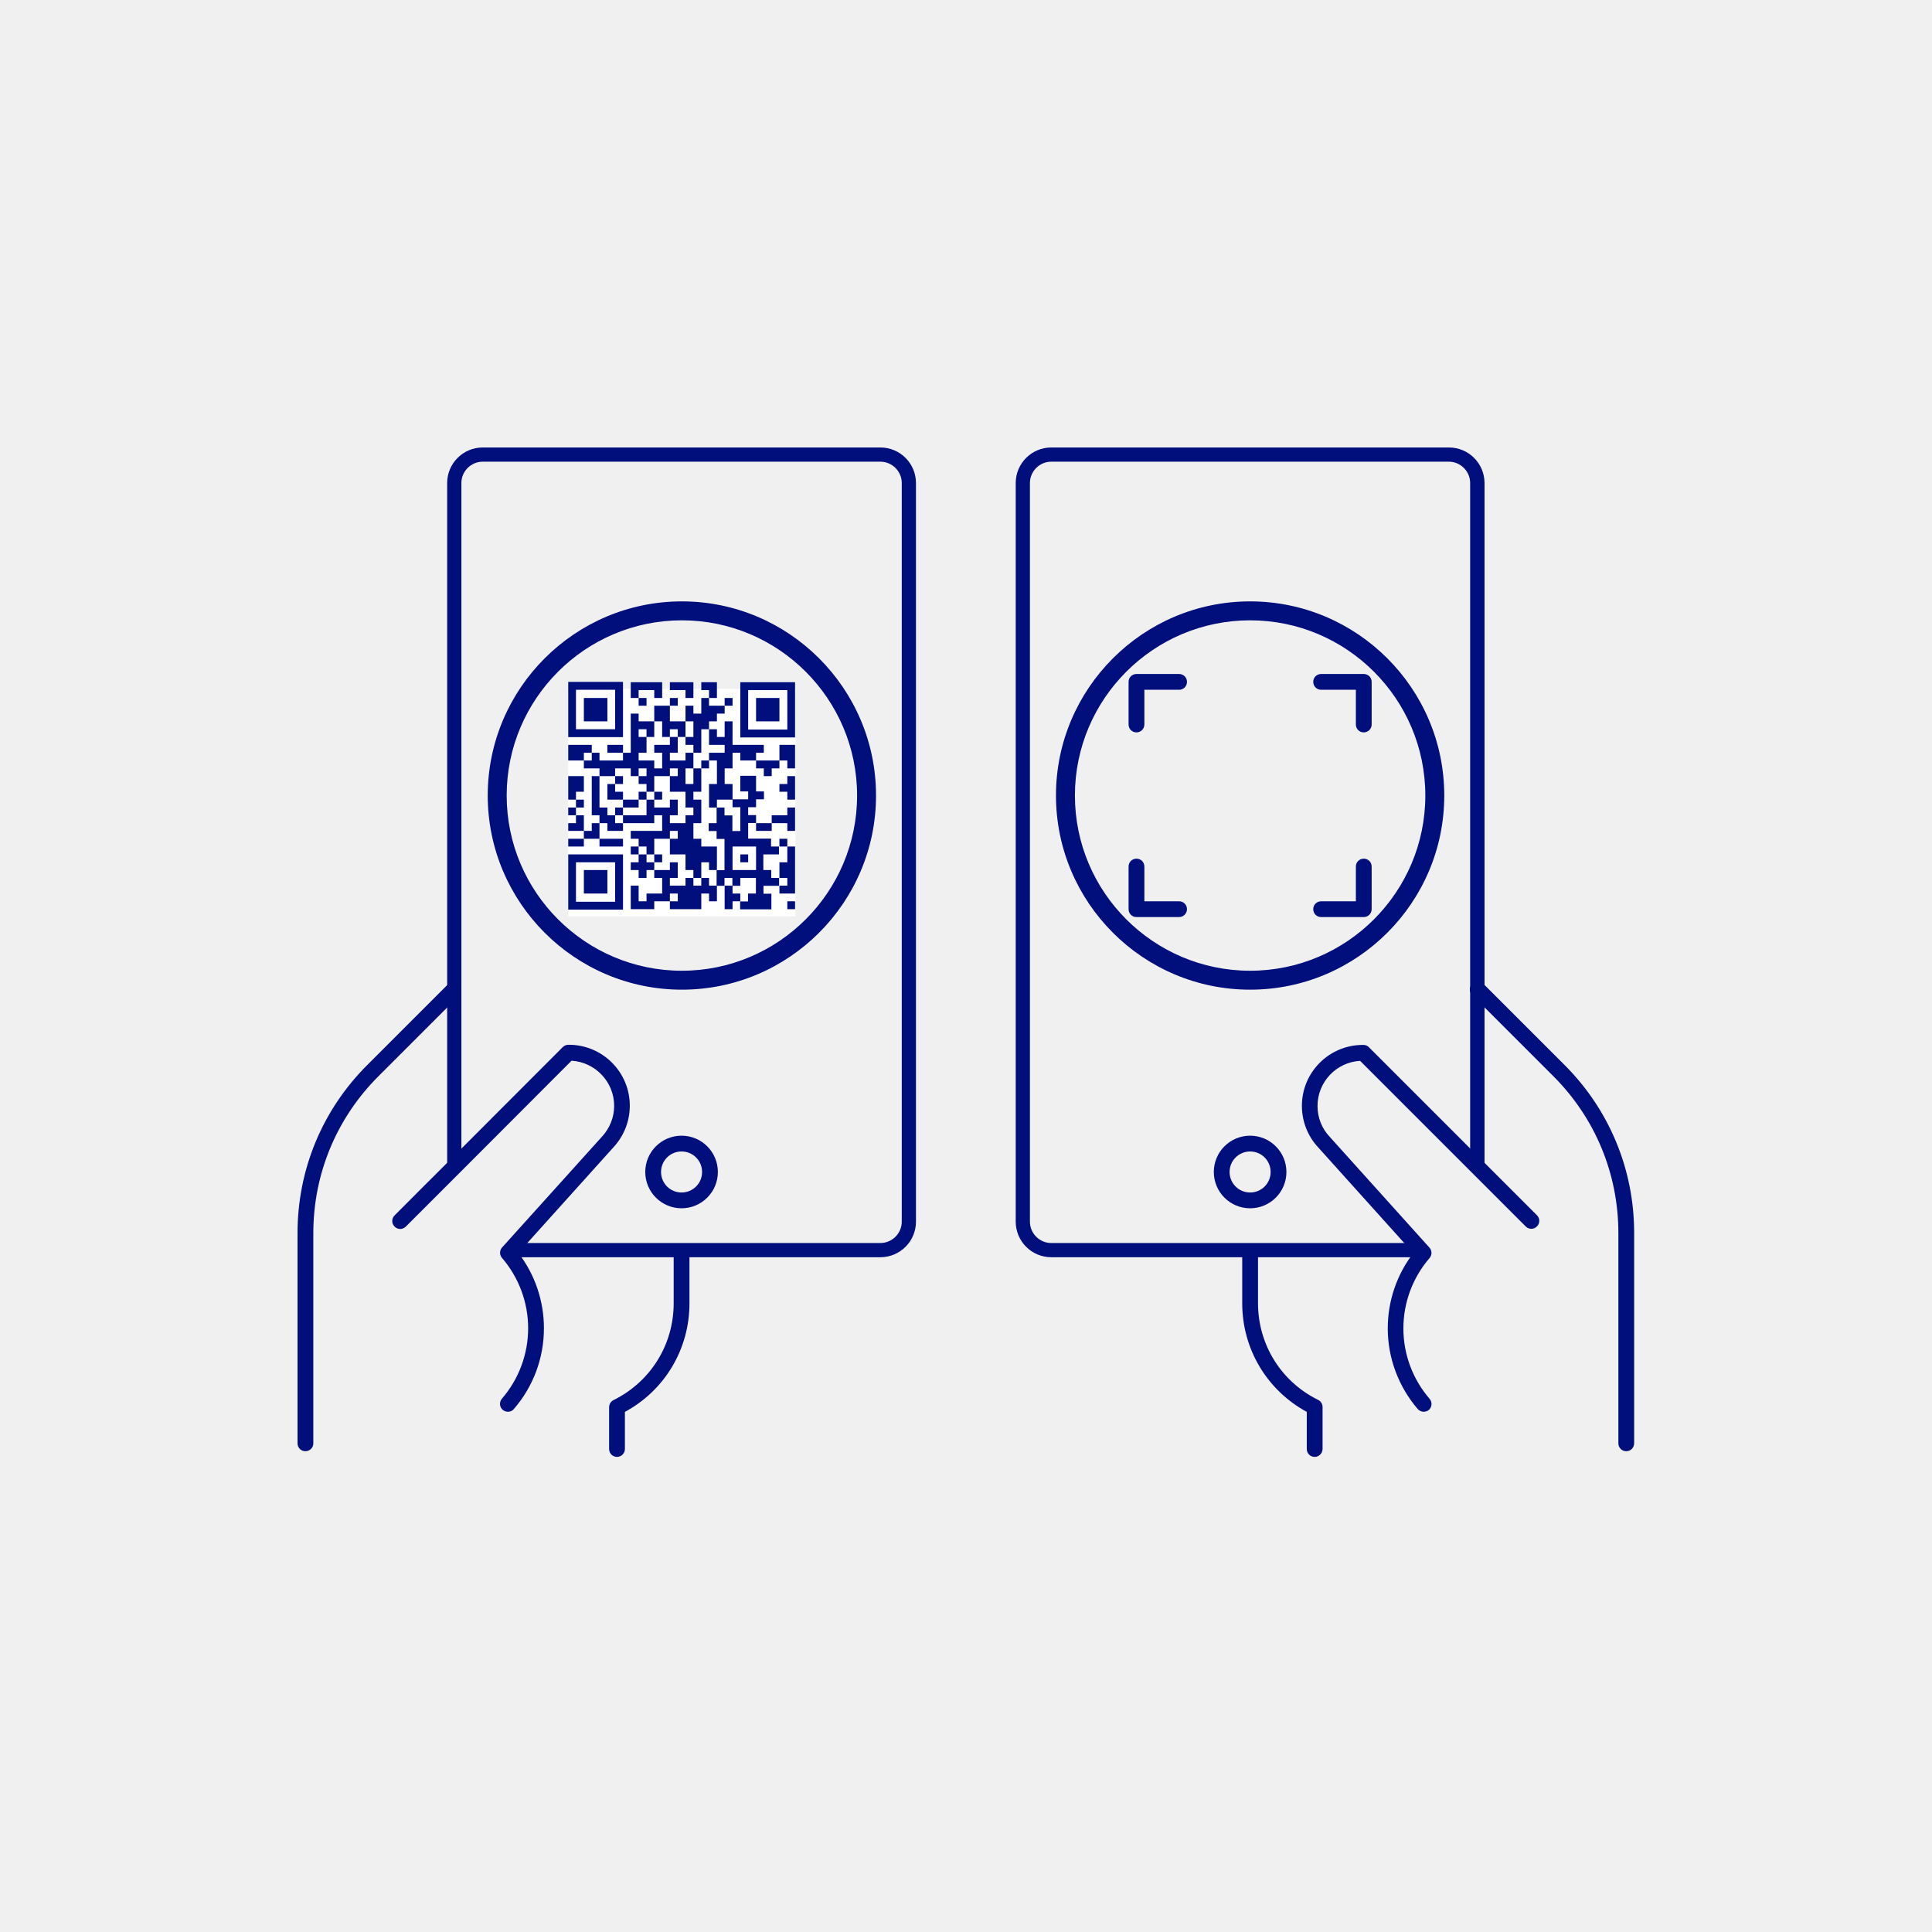
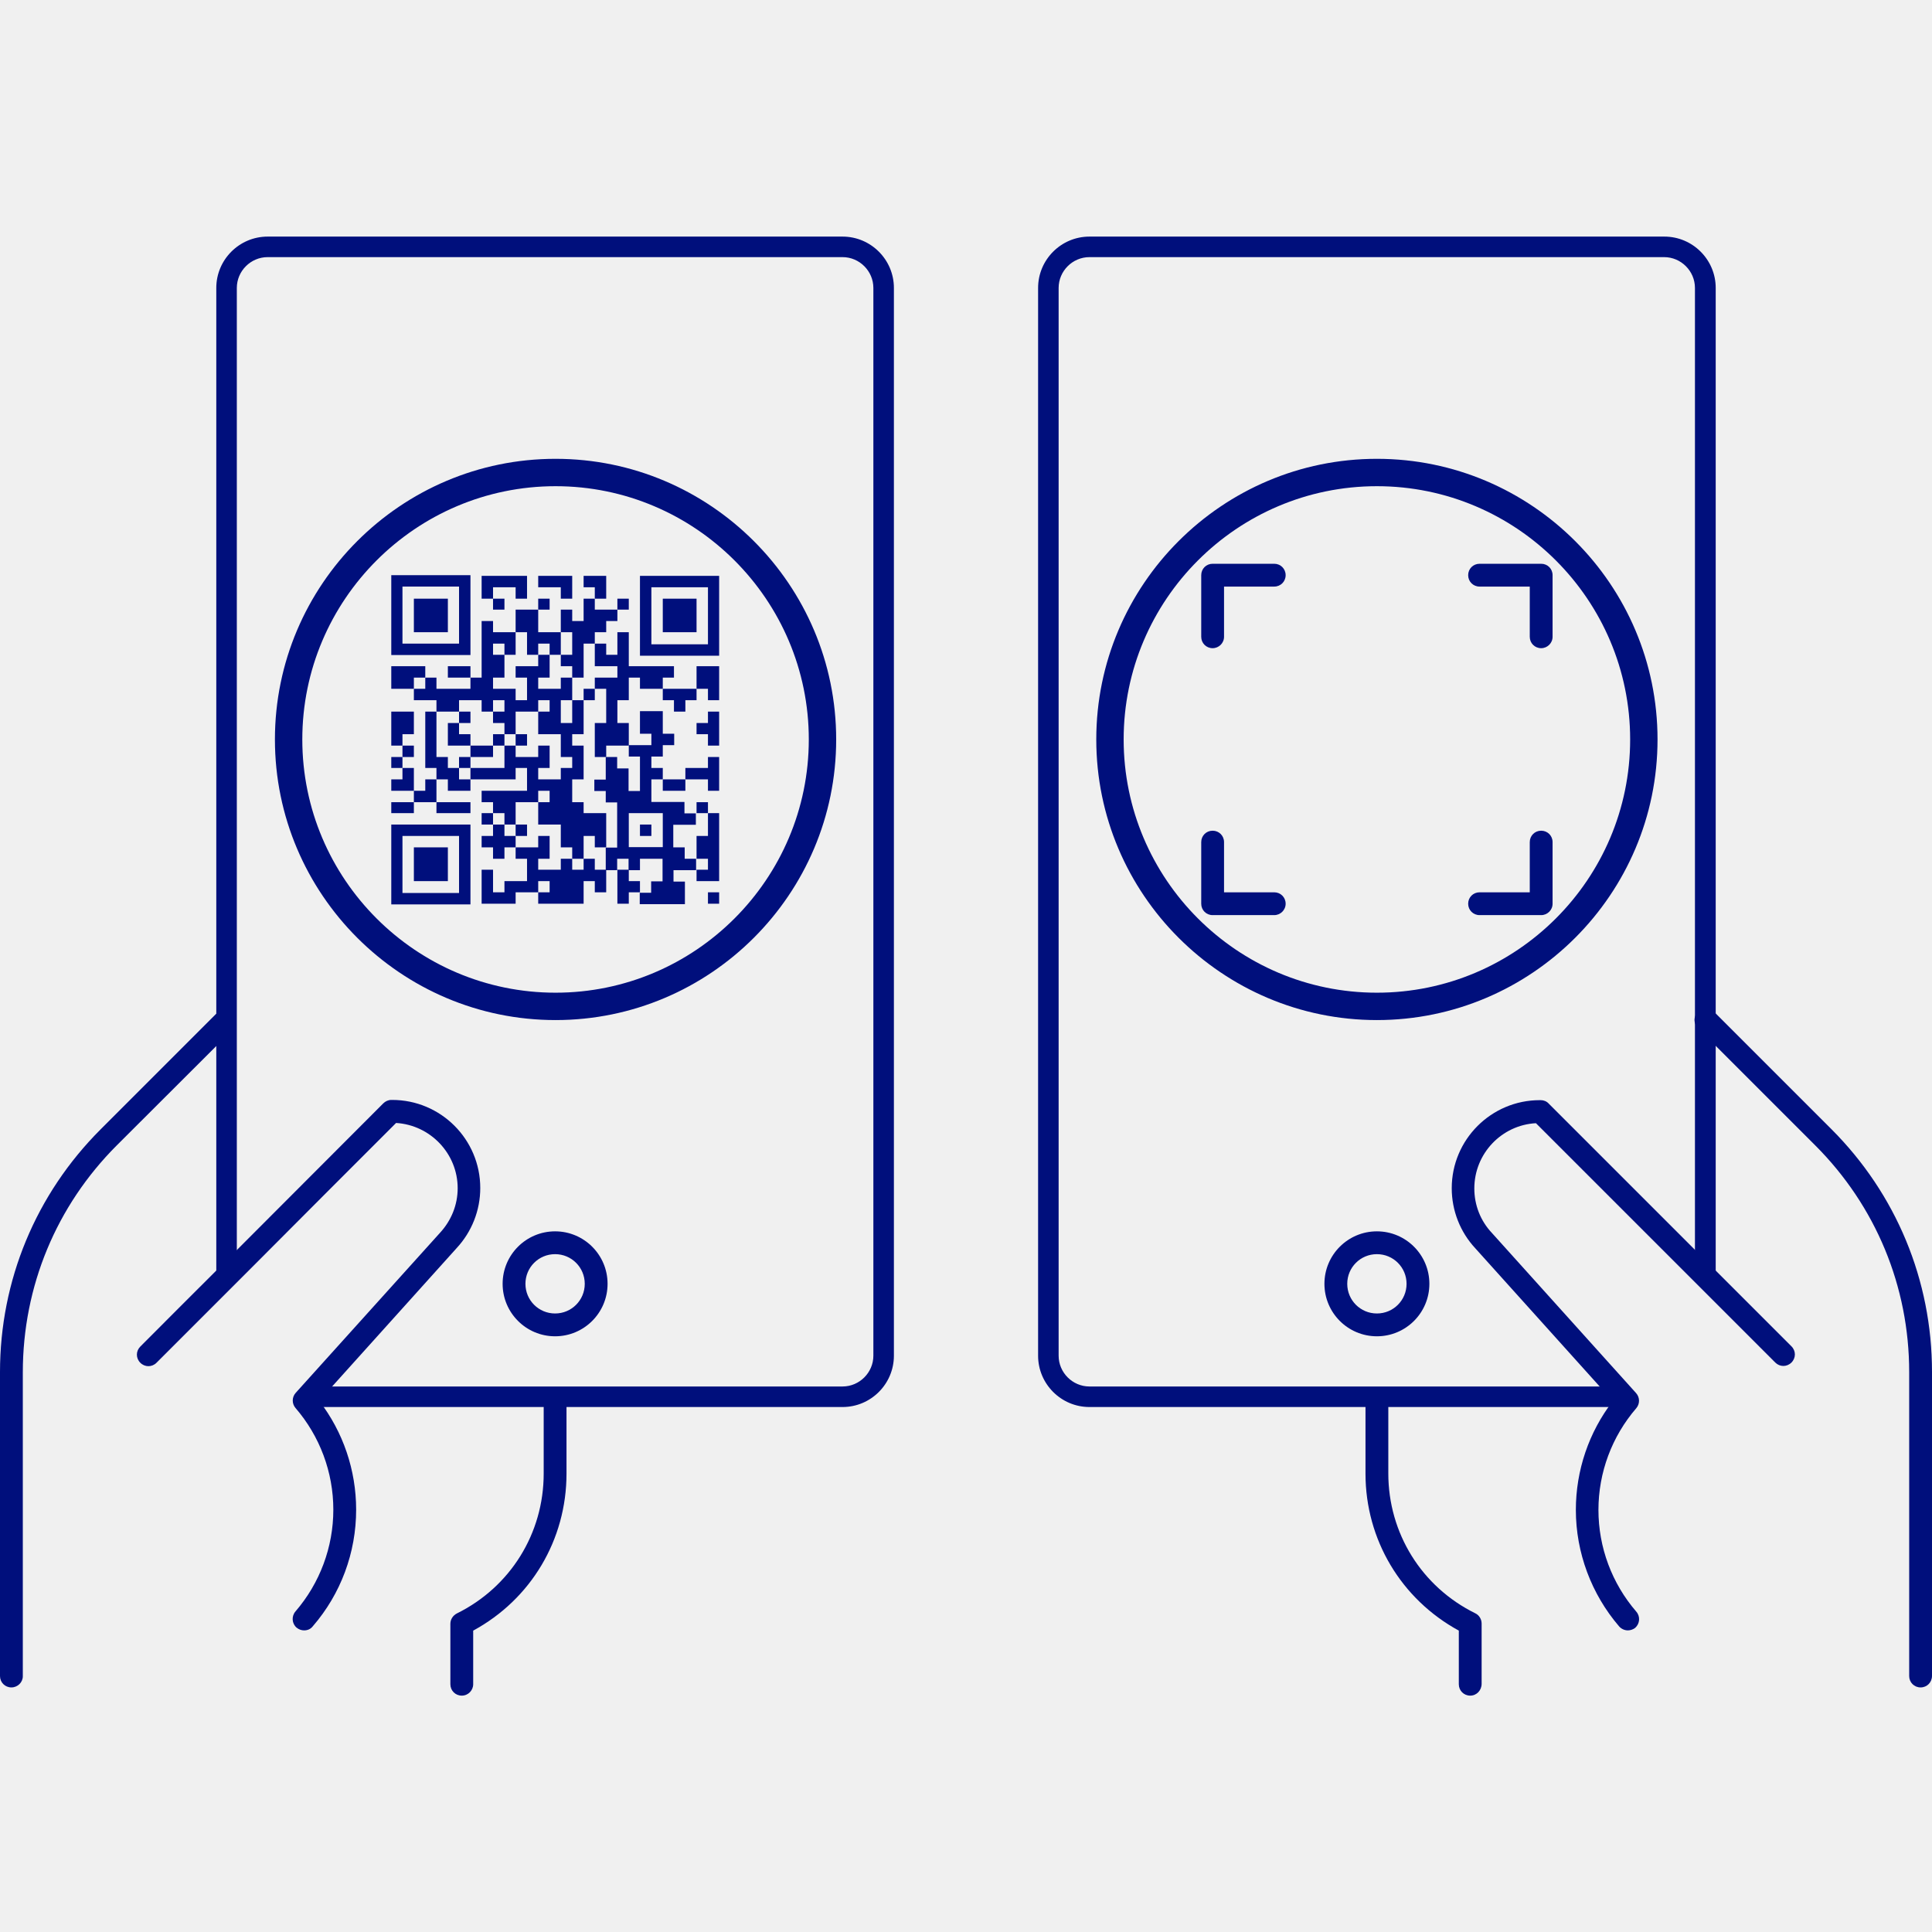
- <svg xmlns="http://www.w3.org/2000/svg" version="1.1" id="Layer_1" x="0px" y="0px" viewBox="0 0 1224 1224" style="enable-background:new 0 0 1224 1224;" xml:space="preserve">
+ <svg xmlns="http://www.w3.org/2000/svg" version="1.1" id="Layer_1" x="0px" y="0px" viewBox="0 0 846.8 846.8" style="enable-background:new 0 0 846.8 846.8;" xml:space="preserve">
  <style type="text/css">
- 	.st0{fill:#FFFFFF;}
- 	.st1{fill:#000F7C;}
+ 	.st0{fill:#000F7C;}
</style>
  <g>
-     <rect x="360" y="436.5" class="st0" width="144" height="144" />
-   </g>
-   <g>
-     <path class="st1" d="M1030.3,919.4c-2.8,0-5-2.2-5-5V781.2c0-37.5-14.6-72.8-41.2-99.4l-51.4-51.4c-2-2-2-5.1,0-7.1   c2-2,5.1-2,7.1,0l51.4,51.4c28.4,28.4,44.1,66.2,44.1,106.4v133.2C1035.3,917.2,1033.1,919.4,1030.3,919.4z" />
-   </g>
-   <g>
-     <path class="st1" d="M832.9,923c-2.8,0-5-2.2-5-5l0-23.5c-25.3-13.8-40.9-39.9-40.9-68.8V795c0-2.8,2.2-5,5-5s5,2.2,5,5v30.6   c0,26.2,14.6,49.7,38.1,61.3c1.7,0.8,2.8,2.6,2.8,4.5l0,26.5C837.9,920.7,835.7,923,832.9,923z" />
-   </g>
-   <g>
-     <path class="st1" d="M792,765.5c-12.7,0-23-10.3-23-23s10.3-23,23-23s23,10.3,23,23S804.7,765.5,792,765.5z M792,729.5   c-7.2,0-13,5.8-13,13s5.8,13,13,13s13-5.8,13-13S799.2,729.5,792,729.5z" />
-   </g>
-   <g>
-     <path class="st1" d="M900.4,796.5H666c-12.4,0-22.5-10.1-22.5-22.5V306c0-12.4,10.1-22.5,22.5-22.5h252c12.4,0,22.5,10.1,22.5,22.5   v433.3c0,1.8-1.1,3.5-2.8,4.2c-1.7,0.7-3.6,0.3-4.9-1L862,671.5c-15.4,0.7-27.7,13.5-27.7,29.1c0,7.4,2.8,14.5,7.8,19.9   c0,0,0,0,0.1,0.1l61.6,68.4c1.2,1.3,1.5,3.2,0.8,4.8C903.8,795.4,902.2,796.5,900.4,796.5z M666,292.5c-7.4,0-13.5,6.1-13.5,13.5   v468c0,7.4,6.1,13.5,13.5,13.5h224.3l-54.8-60.9c-6.6-7.1-10.2-16.3-10.2-26c0-21,17.1-38.1,38.1-38.1l0.4,0c1.2,0,2.3,0.5,3.1,1.3   l64.5,64.5V306c0-7.4-6.1-13.5-13.5-13.5H666z" />
-   </g>
-   <g>
-     <path class="st1" d="M193.5,919.4c-2.8,0-5-2.2-5-5V781.2c0-40.2,15.7-78,44.1-106.4l50.5-50.5c2-2,5.1-2,7.1,0c2,2,2,5.1,0,7.1   l-50.5,50.5c-26.5,26.5-41.2,61.8-41.2,99.4v133.2C198.5,917.2,196.2,919.4,193.5,919.4z" />
-   </g>
-   <g>
-     <path class="st1" d="M390.9,923L390.9,923c-2.8,0-5-2.2-5-5l0-26.5c0-1.9,1.1-3.6,2.8-4.5c23.5-11.6,38.1-35.1,38.1-61.3v-29.2   c0-2.8,2.2-5,5-5s5,2.2,5,5v29.2c0,29-15.6,55.1-40.9,68.8l0,23.5C395.9,920.7,393.7,923,390.9,923z" />
-   </g>
-   <g>
-     <path class="st1" d="M431.8,765.5c-12.7,0-23-10.3-23-23s10.3-23,23-23s23,10.3,23,23S444.5,765.5,431.8,765.5z M431.8,729.5   c-7.2,0-13,5.8-13,13s5.8,13,13,13s13-5.8,13-13S439,729.5,431.8,729.5z" />
-   </g>
-   <g>
-     <path class="st1" d="M557.8,796.5H323.3c-1.8,0-3.4-1-4.1-2.7c-0.7-1.6-0.4-3.5,0.8-4.8l61.6-68.4c5.1-5.5,7.9-12.5,7.9-19.9   c0-15.6-12.3-28.3-27.7-29.1L291,742.4c-1.3,1.3-3.2,1.7-4.9,1c-1.7-0.7-2.8-2.3-2.8-4.2V306c0-12.4,10.1-22.5,22.5-22.5h252   c12.4,0,22.5,10.1,22.5,22.5v468C580.3,786.4,570.2,796.5,557.8,796.5z M333.5,787.5h224.3c7.4,0,13.5-6.1,13.5-13.5V306   c0-7.4-6.1-13.5-13.5-13.5h-252c-7.4,0-13.5,6.1-13.5,13.5v422.4l64.5-64.5c0.8-0.8,2-1.3,3.1-1.3l0.4,0c21,0,38.1,17.1,38.1,38.1   c0,9.7-3.6,18.9-10.3,26L333.5,787.5z" />
-   </g>
-   <g>
-     <g>
-       <path class="st1" d="M321.8,894.4c-1.2,0-2.3-0.4-3.3-1.2c-2.1-1.8-2.3-5-0.5-7.1c10.7-12.4,16.6-28.2,16.6-44.6    c0-16.4-5.9-32.2-16.6-44.6c-1.6-1.9-1.6-4.7,0.1-6.6l63.2-70.1c5-5.4,7.8-12.3,7.8-19.6c0-15.2-12-27.7-27-28.6    c-19.2,19.2-43.4,43.4-64.3,64.4c-17.2,17.2-32.3,32.3-40.7,40.7c-2,2-5.1,2-7.1,0c-2-2-2-5.1,0-7.1c8.4-8.4,23.4-23.5,40.7-40.7    c21.5-21.5,46.4-46.5,65.8-65.9c0.9-0.9,2.2-1.5,3.5-1.5l0.4,0c21.3,0,38.6,17.3,38.6,38.6c0,9.8-3.7,19.2-10.4,26.4l-60.2,66.9    c10.5,13.6,16.2,30.4,16.2,47.7c0,18.8-6.7,36.9-19,51.1C324.6,893.9,323.2,894.4,321.8,894.4z" />
-     </g>
-   </g>
-   <g>
-     <path class="st1" d="M902,894.4c-1.4,0-2.8-0.6-3.8-1.7c-12.2-14.2-19-32.4-19-51.1c0-17.3,5.7-34.1,16.2-47.7l-60.3-67   c-6.6-7.1-10.3-16.5-10.3-26.3c0-21.3,17.3-38.6,38.6-38.6l0.4,0c1.3,0,2.6,0.5,3.5,1.5c35.8,35.8,88.3,88.3,106.4,106.4   c2,2,2,5.1,0,7.1c-2,2-5.1,2-7.1,0c-17.9-17.9-69.2-69.2-104.9-104.9c-15,0.8-27,13.3-27,28.6c0,7.3,2.7,14.2,7.7,19.5l63.2,70.2   c1.7,1.9,1.7,4.7,0.1,6.6c-10.7,12.4-16.6,28.2-16.6,44.6c0,16.4,5.9,32.2,16.6,44.6c1.8,2.1,1.6,5.2-0.5,7.1   C904.3,894,903.1,894.4,902,894.4z" />
-   </g>
-   <g>
-     <path class="st1" d="M432,627c-67.8,0-123-55.2-123-123s55.2-123,123-123s123,55.2,123,123S499.8,627,432,627z M432,393   c-61.2,0-111,49.8-111,111s49.8,111,111,111s111-49.8,111-111S493.2,393,432,393z" />
-   </g>
-   <g>
-     <path class="st1" d="M792,627c-67.8,0-123-55.2-123-123s55.2-123,123-123s123,55.2,123,123S859.8,627,792,627z M792,393   c-61.2,0-111,49.8-111,111s49.8,111,111,111s111-49.8,111-111S853.2,393,792,393z" />
-   </g>
-   <g>
-     <g>
-       <path class="st1" d="M469,432.2v5v5v5v5v5v5v5h34.7v-5v-5v-5v-5v-5v-5v-5H469z M498.8,442.2v5v5v5v5H474v-5v-5v-5v-5v-5h24.8    V442.2z" />
-     </g>
-     <g>
-       <polygon class="st1" points="369.9,447.1 369.9,452.1 369.9,457 384.8,457 384.8,452.1 384.8,447.1 384.8,442.2 369.9,442.2   " />
-     </g>
-     <g>
-       <polygon class="st1" points="493.8,452.1 493.8,447.1 493.8,442.2 479,442.2 479,447.1 479,452.1 479,457 493.8,457   " />
-     </g>
-     <g>
-       <path class="st1" d="M394.7,462v-5v-5v-5v-5v-5v-5H360v5v5v5v5v5v5v5h34.7V462z M364.9,462v-5v-5v-5v-5v-5h24.8v5v5v5v5v5H364.9z" />
-     </g>
-     <g>
-       <path class="st1" d="M360,546.3v5v5v5v5v5v5h34.7v-5v-5v-5v-5v-5v-5v-5H360V546.3z M389.7,546.3v5v5v5v5v5h-24.8v-5v-5v-5v-5v-5    H389.7z" />
-     </g>
-     <g>
-       <polygon class="st1" points="384.8,561.1 384.8,556.2 384.8,551.2 369.9,551.2 369.9,556.2 369.9,561.1 369.9,566.1 384.8,566.1       " />
-     </g>
-     <g>
-       <g>
-         <polygon class="st1" points="404.6,437.2 414.5,437.2 414.5,442.2 419.5,442.2 419.5,432.2 399.6,432.2 399.6,442.2 404.6,442.2      404.6,437.2    " />
-       </g>
-       <g>
-         <polygon class="st1" points="434.3,442.2 439.3,442.2 439.3,432.2 424.4,432.2 424.4,437.2 434.3,437.2 434.3,442.2    " />
-       </g>
-       <g>
-         <polygon class="st1" points="454.2,437.2 454.2,432.2 444.3,432.2 444.3,437.2 449.2,437.2 449.2,442.2 454.2,442.2 454.2,437.2         " />
-       </g>
-       <g>
-         <polygon class="st1" points="409.6,447.1 409.6,442.2 404.6,442.2 404.6,447.1 409.6,447.1    " />
-       </g>
-       <g>
-         <polygon class="st1" points="429.4,442.2 424.4,442.2 424.4,447.1 429.4,447.1 429.4,442.2    " />
-       </g>
-       <g>
-         <polygon class="st1" points="464.1,442.2 459.1,442.2 459.1,447.1 464.1,447.1 464.1,442.2    " />
-       </g>
-       <g>
-         <polygon class="st1" points="419.5,462 419.5,466.9 424.4,466.9 424.4,462 429.4,462 429.4,466.9 434.3,466.9 434.3,457      424.4,457 424.4,447.1 414.5,447.1 414.5,457 419.5,457 419.5,462    " />
-       </g>
-       <g>
-         <polygon class="st1" points="439.3,462 439.3,466.9 434.3,466.9 434.3,471.9 439.3,471.9 439.3,476.9 444.3,476.9 444.3,462      449.2,462 449.2,457 454.2,457 454.2,452.1 459.1,452.1 459.1,447.1 449.2,447.1 449.2,442.2 444.3,442.2 444.3,452.1      439.3,452.1 439.3,447.1 434.3,447.1 434.3,457 439.3,457 439.3,462    " />
-       </g>
-       <g>
-         <polygon class="st1" points="374.9,476.9 374.9,471.9 360,471.9 360,481.8 369.9,481.8 369.9,476.9 374.9,476.9    " />
-       </g>
-       <g>
-         <polygon class="st1" points="384.8,471.9 384.8,476.9 394.7,476.9 394.7,471.9 384.8,471.9    " />
-       </g>
-       <g>
-         <polygon class="st1" points="483.9,476.9 483.9,471.9 464.1,471.9 464.1,457 459.1,457 459.1,466.9 454.2,466.9 454.2,462      449.2,462 449.2,471.9 459.1,471.9 459.1,476.9 449.2,476.9 449.2,481.8 454.2,481.8 454.2,496.7 449.2,496.7 449.2,511.6      454.2,511.6 454.2,506.6 464.1,506.6 464.1,496.7 459.1,496.7 459.1,486.8 464.1,486.8 464.1,476.9 469,476.9 469,481.8      479,481.8 479,476.9 483.9,476.9    " />
-       </g>
-       <g>
-         <polygon class="st1" points="493.8,476.9 493.8,481.8 498.8,481.8 498.8,486.8 503.7,486.8 503.7,471.9 493.8,471.9 493.8,476.9         " />
-       </g>
-       <g>
-         <polygon class="st1" points="444.3,486.8 449.2,486.8 449.2,481.8 444.3,481.8 444.3,486.8    " />
-       </g>
-       <g>
-         <polygon class="st1" points="479,486.8 483.9,486.8 483.9,491.7 488.9,491.7 488.9,486.8 493.8,486.8 493.8,481.8 479,481.8      479,486.8    " />
-       </g>
-       <g>
-         <polygon class="st1" points="394.7,496.7 394.7,491.7 389.7,491.7 389.7,496.7 394.7,496.7    " />
-       </g>
-       <g>
-         <polygon class="st1" points="498.8,496.7 493.8,496.7 493.8,501.6 498.8,501.6 498.8,506.6 503.7,506.6 503.7,491.7 498.8,491.7      498.8,496.7    " />
-       </g>
-       <g>
-         <polygon class="st1" points="369.9,501.6 369.9,491.7 360,491.7 360,506.6 364.9,506.6 364.9,501.6 369.9,501.6    " />
-       </g>
-       <g>
-         <polygon class="st1" points="389.7,501.6 389.7,496.7 384.8,496.7 384.8,506.6 394.7,506.6 394.7,501.6 389.7,501.6    " />
-       </g>
-       <g>
-         <polygon class="st1" points="404.6,506.6 409.6,506.6 409.6,501.6 404.6,501.6 404.6,506.6    " />
-       </g>
-       <g>
-         <polygon class="st1" points="419.5,506.6 419.5,501.6 414.5,501.6 414.5,506.6 419.5,506.6    " />
-       </g>
-       <g>
-         <polygon class="st1" points="369.9,506.6 364.9,506.6 364.9,511.6 369.9,511.6 369.9,506.6    " />
-       </g>
-       <g>
-         <polygon class="st1" points="404.6,506.6 394.7,506.6 394.7,511.6 404.6,511.6 404.6,506.6    " />
-       </g>
-       <g>
-         <path class="st1" d="M469,511.6v14.9h-5v-9.9h-5v-5h-5v9.9h-5v5h5v5h5v19.8h-5v9.9h5v-5h5v5h5v-5h9.9v9.9h-5v5h-5v5h19.8v-9.9h-5     v-5h9.9v-5h-5v-5h-5v-9.9h9.9v-5h-5v-5H474v-9.9h5v-5h-5v-5h5v-5h5v-5h-5v-9.9H469v9.9h5v5h-9.9v5H469L469,511.6z M479,536.3     v14.9h-14.9v-14.9H479L479,536.3z" />
-       </g>
-       <g>
-         <polygon class="st1" points="360,511.6 360,516.5 364.9,516.5 364.9,511.6 360,511.6    " />
-       </g>
-       <g>
-         <polygon class="st1" points="389.7,511.6 389.7,516.5 394.7,516.5 394.7,511.6 389.7,511.6    " />
-       </g>
-       <g>
-         <polygon class="st1" points="369.9,516.5 364.9,516.5 364.9,521.5 360,521.5 360,526.4 369.9,526.4 369.9,516.5    " />
-       </g>
-       <g>
-         <polygon class="st1" points="389.7,516.5 384.8,516.5 384.8,511.6 379.8,511.6 379.8,491.7 374.9,491.7 374.9,516.5 379.8,516.5      379.8,521.5 384.8,521.5 384.8,526.4 394.7,526.4 394.7,521.5 389.7,521.5 389.7,516.5    " />
-       </g>
-       <g>
-         <polygon class="st1" points="374.9,526.4 369.9,526.4 369.9,531.4 379.8,531.4 379.8,521.5 374.9,521.5 374.9,526.4    " />
-       </g>
-       <g>
-         <polygon class="st1" points="488.9,526.4 488.9,521.5 479,521.5 479,526.4 488.9,526.4    " />
-       </g>
-       <g>
-         <polygon class="st1" points="498.8,526.4 503.7,526.4 503.7,511.6 498.8,511.6 498.8,516.5 488.9,516.5 488.9,521.5 498.8,521.5      498.8,526.4    " />
-       </g>
-       <g>
-         <polygon class="st1" points="360,536.3 369.9,536.3 369.9,531.4 360,531.4 360,536.3    " />
-       </g>
-       <g>
-         <polygon class="st1" points="394.7,536.3 394.7,531.4 379.8,531.4 379.8,536.3 394.7,536.3    " />
-       </g>
-       <g>
-         <polygon class="st1" points="498.8,531.4 493.8,531.4 493.8,536.3 498.8,536.3 498.8,531.4    " />
-       </g>
-       <g>
-         <polygon class="st1" points="399.6,536.3 399.6,541.3 404.6,541.3 404.6,536.3 399.6,536.3    " />
-       </g>
-       <g>
-         <polygon class="st1" points="409.6,541.3 414.5,541.3 414.5,531.4 424.4,531.4 424.4,526.4 429.4,526.4 429.4,531.4 424.4,531.4      424.4,541.3 434.3,541.3 434.3,551.2 439.3,551.2 439.3,556.2 444.3,556.2 444.3,546.3 449.2,546.3 449.2,551.2 454.2,551.2      454.2,536.3 444.3,536.3 444.3,531.4 439.3,531.4 439.3,521.5 444.3,521.5 444.3,506.6 439.3,506.6 439.3,501.6 444.3,501.6      444.3,486.8 439.3,486.8 439.3,496.7 434.3,496.7 434.3,486.8 439.3,486.8 439.3,476.9 434.3,476.9 434.3,481.8 424.4,481.8      424.4,476.9 429.4,476.9 429.4,466.9 424.4,466.9 424.4,471.9 414.5,471.9 414.5,476.9 419.5,476.9 419.5,486.8 414.5,486.8      414.5,481.8 404.6,481.8 404.6,476.9 409.6,476.9 409.6,466.9 404.6,466.9 404.6,462 409.6,462 409.6,466.9 414.5,466.9      414.5,457 404.6,457 404.6,452.1 399.6,452.1 399.6,476.9 394.7,476.9 394.7,481.8 379.8,481.8 379.8,476.9 374.9,476.9      374.9,481.8 369.9,481.8 369.9,486.8 379.8,486.8 379.8,491.7 389.7,491.7 389.7,486.8 399.6,486.8 399.6,491.7 404.6,491.7      404.6,486.8 409.6,486.8 409.6,491.7 404.6,491.7 404.6,496.7 409.6,496.7 409.6,501.6 414.5,501.6 414.5,491.7 424.4,491.7      424.4,486.8 429.4,486.8 429.4,491.7 424.4,491.7 424.4,501.6 434.3,501.6 434.3,511.6 439.3,511.6 439.3,516.5 434.3,516.5      434.3,521.5 424.4,521.5 424.4,516.5 429.4,516.5 429.4,506.6 424.4,506.6 424.4,511.6 414.5,511.6 414.5,506.6 409.6,506.6      409.6,516.5 394.7,516.5 394.7,521.5 414.5,521.5 414.5,516.5 419.5,516.5 419.5,526.4 399.6,526.4 399.6,531.4 404.6,531.4      404.6,536.3 409.6,536.3 409.6,541.3    " />
-       </g>
-       <g>
-         <polygon class="st1" points="419.5,546.3 419.5,541.3 414.5,541.3 414.5,546.3 419.5,546.3    " />
-       </g>
-       <g>
-         <polygon class="st1" points="474,541.3 469,541.3 469,546.3 474,546.3 474,541.3    " />
-       </g>
-       <g>
-         <polygon class="st1" points="498.8,546.3 493.8,546.3 493.8,556.2 498.8,556.2 498.8,561.1 493.8,561.1 493.8,566.1 503.7,566.1      503.7,536.3 498.8,536.3 498.8,546.3    " />
-       </g>
-       <g>
-         <polygon class="st1" points="409.6,546.3 409.6,541.3 404.6,541.3 404.6,546.3 399.6,546.3 399.6,551.2 404.6,551.2 404.6,556.2      409.6,556.2 409.6,551.2 414.5,551.2 414.5,546.3 409.6,546.3    " />
-       </g>
-       <g>
-         <polygon class="st1" points="449.2,556.2 444.3,556.2 444.3,561.1 439.3,561.1 439.3,556.2 434.3,556.2 434.3,561.1 424.4,561.1      424.4,556.2 429.4,556.2 429.4,546.3 424.4,546.3 424.4,551.2 414.5,551.2 414.5,556.2 419.5,556.2 419.5,566.1 409.6,566.1      409.6,571 404.6,571 404.6,561.1 399.6,561.1 399.6,576 414.5,576 414.5,571 424.4,571 424.4,566.1 429.4,566.1 429.4,571      424.4,571 424.4,576 444.3,576 444.3,566.1 449.2,566.1 449.2,571 454.2,571 454.2,561.1 449.2,561.1 449.2,556.2    " />
-       </g>
-       <g>
-         <polygon class="st1" points="464.1,566.1 464.1,561.1 459.1,561.1 459.1,576 464.1,576 464.1,571 469,571 469,566.1 464.1,566.1         " />
-       </g>
-       <g>
-         <polygon class="st1" points="498.8,576 503.7,576 503.7,571 498.8,571 498.8,576    " />
-       </g>
-     </g>
-   </g>
-   <g>
-     <path class="st1" d="M720,464c-2.8,0-5-2.2-5-5v-27c0-2.8,2.2-5,5-5h27c2.8,0,5,2.2,5,5s-2.2,5-5,5h-22v22   C725,461.8,722.7,464,720,464z" />
-   </g>
-   <g>
-     <path class="st1" d="M864,464c-2.8,0-5-2.2-5-5v-22h-22c-2.8,0-5-2.2-5-5s2.2-5,5-5h27c2.8,0,5,2.2,5,5v27   C869,461.8,866.7,464,864,464z" />
-   </g>
-   <g>
-     <path class="st1" d="M864,581h-27c-2.8,0-5-2.2-5-5s2.2-5,5-5h22v-22c0-2.8,2.2-5,5-5s5,2.2,5,5v27C869,578.8,866.7,581,864,581z" />
-   </g>
-   <g>
-     <path class="st1" d="M747,581h-27c-2.8,0-5-2.2-5-5v-27c0-2.8,2.2-5,5-5s5,2.2,5,5v22h22c2.8,0,5,2.2,5,5S749.7,581,747,581z" />
+     <g>
+       <path class="st0" d="M841.8,739.6c-2.8,0-5-2.2-5-5V601.4c0-37.5-14.6-72.8-41.2-99.4l-51.4-51.4c-2-2-2-5.1,0-7.1s5.1-2,7.1,0    l51.4,51.4c28.4,28.4,44.1,66.2,44.1,106.4v133.2C846.8,737.4,844.6,739.6,841.8,739.6z" />
+     </g>
+     <g>
+       <path class="st0" d="M644.4,743.2c-2.8,0-5-2.2-5-5v-23.5c-25.3-13.8-40.9-39.9-40.9-68.8v-30.7c0-2.8,2.2-5,5-5s5,2.2,5,5v30.6    c0,26.2,14.6,49.7,38.1,61.3c1.7,0.8,2.8,2.6,2.8,4.5V738C649.4,740.9,647.2,743.2,644.4,743.2z" />
+     </g>
+     <g>
+       <path class="st0" d="M603.5,585.7c-12.7,0-23-10.3-23-23s10.3-23,23-23s23,10.3,23,23S616.2,585.7,603.5,585.7z M603.5,549.7    c-7.2,0-13,5.8-13,13s5.8,13,13,13s13-5.8,13-13S610.7,549.7,603.5,549.7z" />
+     </g>
+     <g>
+       <path class="st0" d="M711.9,616.7H477.5c-12.4,0-22.5-10.1-22.5-22.5v-468c0-12.4,10.1-22.5,22.5-22.5h252    c12.4,0,22.5,10.1,22.5,22.5v433.3c0,1.8-1.1,3.5-2.8,4.2s-3.6,0.3-4.9-1l-70.8-71c-15.4,0.7-27.7,13.5-27.7,29.1    c0,7.4,2.8,14.5,7.8,19.9c0,0,0,0,0.1,0.1l61.6,68.4c1.2,1.3,1.5,3.2,0.8,4.8C715.3,615.6,713.7,616.7,711.9,616.7z M477.5,112.7    c-7.4,0-13.5,6.1-13.5,13.5v468c0,7.4,6.1,13.5,13.5,13.5h224.3L647,546.8c-6.6-7.1-10.2-16.3-10.2-26c0-21,17.1-38.1,38.1-38.1    h0.4c1.2,0,2.3,0.5,3.1,1.3l64.5,64.5V126.2c0-7.4-6.1-13.5-13.5-13.5H477.5z" />
+     </g>
+     <g>
+       <path class="st0" d="M5,739.6c-2.8,0-5-2.2-5-5V601.4c0-40.2,15.7-78,44.1-106.4l50.5-50.5c2-2,5.1-2,7.1,0s2,5.1,0,7.1L51.2,502    C24.7,528.5,10,563.8,10,601.5v133.2C10,737.4,7.7,739.6,5,739.6z" />
+     </g>
+     <g>
+       <path class="st0" d="M202.4,743.2L202.4,743.2c-2.8,0-5-2.2-5-5v-26.5c0-1.9,1.1-3.6,2.8-4.5c23.5-11.6,38.1-35.1,38.1-61.3v-29.2    c0-2.8,2.2-5,5-5s5,2.2,5,5v29.2c0,29-15.6,55.1-40.9,68.8v23.5C207.4,740.9,205.2,743.2,202.4,743.2z" />
+     </g>
+     <g>
+       <path class="st0" d="M243.3,585.7c-12.7,0-23-10.3-23-23s10.3-23,23-23s23,10.3,23,23S256,585.7,243.3,585.7z M243.3,549.7    c-7.2,0-13,5.8-13,13s5.8,13,13,13s13-5.8,13-13S250.5,549.7,243.3,549.7z" />
+     </g>
+     <g>
+       <path class="st0" d="M369.3,616.7H134.8c-1.8,0-3.4-1-4.1-2.7c-0.7-1.6-0.4-3.5,0.8-4.8l61.6-68.4c5.1-5.5,7.9-12.5,7.9-19.9    c0-15.6-12.3-28.3-27.7-29.1l-70.8,70.8c-1.3,1.3-3.2,1.7-4.9,1c-1.7-0.7-2.8-2.3-2.8-4.2V126.2c0-12.4,10.1-22.5,22.5-22.5h252    c12.4,0,22.5,10.1,22.5,22.5v468C391.8,606.6,381.7,616.7,369.3,616.7z M145,607.7h224.3c7.4,0,13.5-6.1,13.5-13.5v-468    c0-7.4-6.1-13.5-13.5-13.5h-252c-7.4,0-13.5,6.1-13.5,13.5v422.4l64.5-64.5c0.8-0.8,2-1.3,3.1-1.3h0.4c21,0,38.1,17.1,38.1,38.1    c0,9.7-3.6,18.9-10.3,26L145,607.7z" />
+     </g>
+     <g>
+       <g>
+         <path class="st0" d="M133.3,714.6c-1.2,0-2.3-0.4-3.3-1.2c-2.1-1.8-2.3-5-0.5-7.1c10.7-12.4,16.6-28.2,16.6-44.6     c0-16.4-5.9-32.2-16.6-44.6c-1.6-1.9-1.6-4.7,0.1-6.6l63.2-70.1c5-5.4,7.8-12.3,7.8-19.6c0-15.2-12-27.7-27-28.6     c-19.2,19.2-43.4,43.4-64.3,64.4c-17.2,17.2-32.3,32.3-40.7,40.7c-2,2-5.1,2-7.1,0s-2-5.1,0-7.1c8.4-8.4,23.4-23.5,40.7-40.7     c21.5-21.5,46.4-46.5,65.8-65.9c0.9-0.9,2.2-1.5,3.5-1.5h0.4c21.3,0,38.6,17.3,38.6,38.6c0,9.8-3.7,19.2-10.4,26.4L139.9,614     c10.5,13.6,16.2,30.4,16.2,47.7c0,18.8-6.7,36.9-19,51.1C136.1,714.1,134.7,714.6,133.3,714.6z" />
+       </g>
+     </g>
+     <g>
+       <path class="st0" d="M713.5,714.6c-1.4,0-2.8-0.6-3.8-1.7c-12.2-14.2-19-32.4-19-51.1c0-17.3,5.7-34.1,16.2-47.7l-60.3-67    c-6.6-7.1-10.3-16.5-10.3-26.3c0-21.3,17.3-38.6,38.6-38.6h0.4c1.3,0,2.6,0.5,3.5,1.5c35.8,35.8,88.3,88.3,106.4,106.4    c2,2,2,5.1,0,7.1s-5.1,2-7.1,0c-17.9-17.9-69.2-69.2-104.9-104.9c-15,0.8-27,13.3-27,28.6c0,7.3,2.7,14.2,7.7,19.5l63.2,70.2    c1.7,1.9,1.7,4.7,0.1,6.6c-10.7,12.4-16.6,28.2-16.6,44.6c0,16.4,5.9,32.2,16.6,44.6c1.8,2.1,1.6,5.2-0.5,7.1    C715.8,714.2,714.6,714.6,713.5,714.6z" />
+     </g>
+     <g>
+       <path class="st0" d="M243.5,447.1c-67.8,0-123-55.2-123-123s55.2-123,123-123s123,55.2,123,123S311.3,447.1,243.5,447.1z     M243.5,213.1c-61.2,0-111,49.8-111,111s49.8,111,111,111s111-49.8,111-111S304.7,213.1,243.5,213.1z" />
+     </g>
+     <g>
+       <path class="st0" d="M603.5,447.1c-67.8,0-123-55.2-123-123s55.2-123,123-123s123,55.2,123,123S671.3,447.1,603.5,447.1z     M603.5,213.1c-61.2,0-111,49.8-111,111s49.8,111,111,111s111-49.8,111-111S664.7,213.1,603.5,213.1z" />
+     </g>
+     <g>
+       <g>
+         <path class="st0" d="M280.5,252.4v5v5v5v5v5v5v5h34.7v-5v-5v-5v-5v-5v-5v-5H280.5z M310.3,262.4v5v5v5v5h-24.8v-5v-5v-5v-5v-5     h24.8V262.4z" />
+       </g>
+       <g>
+         <polygon class="st0" points="181.4,267.2 181.4,272.2 181.4,277.1 196.3,277.1 196.3,272.2 196.3,267.2 196.3,262.4 181.4,262.4         " />
+       </g>
+       <g>
+         <polygon class="st0" points="305.3,272.2 305.3,267.2 305.3,262.4 290.5,262.4 290.5,267.2 290.5,272.2 290.5,277.1 305.3,277.1         " />
+       </g>
+       <g>
+         <path class="st0" d="M206.2,282.1v-5v-5v-5v-5v-5v-5h-34.7v5v5v5v5v5v5v5h34.7V282.1z M176.4,282.1v-5v-5v-5v-5v-5h24.8v5v5v5v5     v5H176.4z" />
+       </g>
+       <g>
+         <path class="st0" d="M171.5,366.4v5v5v5v5v5v5h34.7v-5v-5v-5v-5v-5v-5v-5h-34.7V366.4z M201.2,366.4v5v5v5v5v5h-24.8v-5v-5v-5v-5     v-5H201.2z" />
+       </g>
+       <g>
+         <polygon class="st0" points="196.3,381.2 196.3,376.4 196.3,371.4 181.4,371.4 181.4,376.4 181.4,381.2 181.4,386.2 196.3,386.2         " />
+       </g>
+       <g>
+         <g>
+           <polygon class="st0" points="216.1,257.4 226,257.4 226,262.4 231,262.4 231,252.4 211.1,252.4 211.1,262.4 216.1,262.4     " />
+         </g>
+         <g>
+           <polygon class="st0" points="245.8,262.4 250.8,262.4 250.8,252.4 235.9,252.4 235.9,257.4 245.8,257.4     " />
+         </g>
+         <g>
+           <polygon class="st0" points="265.7,257.4 265.7,252.4 255.8,252.4 255.8,257.4 260.7,257.4 260.7,262.4 265.7,262.4     " />
+         </g>
+         <g>
+           <polygon class="st0" points="221.1,267.2 221.1,262.4 216.1,262.4 216.1,267.2     " />
+         </g>
+         <g>
+           <polygon class="st0" points="240.9,262.4 235.9,262.4 235.9,267.2 240.9,267.2     " />
+         </g>
+         <g>
+           <polygon class="st0" points="275.6,262.4 270.6,262.4 270.6,267.2 275.6,267.2     " />
+         </g>
+         <g>
+           <polygon class="st0" points="231,282.1 231,287 235.9,287 235.9,282.1 240.9,282.1 240.9,287 245.8,287 245.8,277.1       235.9,277.1 235.9,267.2 226,267.2 226,277.1 231,277.1     " />
+         </g>
+         <g>
+           <polygon class="st0" points="250.8,282.1 250.8,287 245.8,287 245.8,292 250.8,292 250.8,297 255.8,297 255.8,282.1       260.7,282.1 260.7,277.1 265.7,277.1 265.7,272.2 270.6,272.2 270.6,267.2 260.7,267.2 260.7,262.4 255.8,262.4 255.8,272.2       250.8,272.2 250.8,267.2 245.8,267.2 245.8,277.1 250.8,277.1     " />
+         </g>
+         <g>
+           <polygon class="st0" points="186.4,297 186.4,292 171.5,292 171.5,301.9 181.4,301.9 181.4,297     " />
+         </g>
+         <g>
+           <polygon class="st0" points="196.3,292 196.3,297 206.2,297 206.2,292     " />
+         </g>
+         <g>
+           <polygon class="st0" points="295.4,297 295.4,292 275.6,292 275.6,277.1 270.6,277.1 270.6,287 265.7,287 265.7,282.1       260.7,282.1 260.7,292 270.6,292 270.6,297 260.7,297 260.7,301.9 265.7,301.9 265.7,316.9 260.7,316.9 260.7,331.8       265.7,331.8 265.7,326.8 275.6,326.8 275.6,316.9 270.6,316.9 270.6,306.9 275.6,306.9 275.6,297 280.5,297 280.5,301.9       290.5,301.9 290.5,297     " />
+         </g>
+         <g>
+           <polygon class="st0" points="305.3,297 305.3,301.9 310.3,301.9 310.3,306.9 315.2,306.9 315.2,292 305.3,292     " />
+         </g>
+         <g>
+           <polygon class="st0" points="255.8,306.9 260.7,306.9 260.7,301.9 255.8,301.9     " />
+         </g>
+         <g>
+           <polygon class="st0" points="290.5,306.9 295.4,306.9 295.4,311.9 300.4,311.9 300.4,306.9 305.3,306.9 305.3,301.9       290.5,301.9     " />
+         </g>
+         <g>
+           <polygon class="st0" points="206.2,316.9 206.2,311.9 201.2,311.9 201.2,316.9     " />
+         </g>
+         <g>
+           <polygon class="st0" points="310.3,316.9 305.3,316.9 305.3,321.8 310.3,321.8 310.3,326.8 315.2,326.8 315.2,311.9       310.3,311.9     " />
+         </g>
+         <g>
+           <polygon class="st0" points="181.4,321.8 181.4,311.9 171.5,311.9 171.5,326.8 176.4,326.8 176.4,321.8     " />
+         </g>
+         <g>
+           <polygon class="st0" points="201.2,321.8 201.2,316.9 196.3,316.9 196.3,326.8 206.2,326.8 206.2,321.8     " />
+         </g>
+         <g>
+           <polygon class="st0" points="216.1,326.8 221.1,326.8 221.1,321.8 216.1,321.8     " />
+         </g>
+         <g>
+           <polygon class="st0" points="231,326.8 231,321.8 226,321.8 226,326.8     " />
+         </g>
+         <g>
+           <polygon class="st0" points="181.4,326.8 176.4,326.8 176.4,331.8 181.4,331.8     " />
+         </g>
+         <g>
+           <polygon class="st0" points="216.1,326.8 206.2,326.8 206.2,331.8 216.1,331.8     " />
+         </g>
+         <g>
+           <path class="st0" d="M280.5,331.8v14.9h-5v-9.9h-5v-5h-5v9.9h-5v5h5v5h5v19.8h-5v9.9h5v-5h5v5h5v-5h9.9v9.9h-5v5h-5v5h19.8v-9.9      h-5v-5h9.9v-5h-5v-5h-5v-9.9h9.9v-5h-5v-5h-14.5v-9.9h5v-5h-5v-5h5v-5h5v-5h-5v-9.9h-10v9.9h5v5h-9.9v5h4.9V331.8z M290.5,356.4      v14.9h-14.9v-14.9H290.5L290.5,356.4z" />
+         </g>
+         <g>
+           <polygon class="st0" points="171.5,331.8 171.5,336.6 176.4,336.6 176.4,331.8     " />
+         </g>
+         <g>
+           <polygon class="st0" points="201.2,331.8 201.2,336.6 206.2,336.6 206.2,331.8     " />
+         </g>
+         <g>
+           <polygon class="st0" points="181.4,336.6 176.4,336.6 176.4,341.6 171.5,341.6 171.5,346.6 181.4,346.6     " />
+         </g>
+         <g>
+           <polygon class="st0" points="201.2,336.6 196.3,336.6 196.3,331.8 191.3,331.8 191.3,311.9 186.4,311.9 186.4,336.6       191.3,336.6 191.3,341.6 196.3,341.6 196.3,346.6 206.2,346.6 206.2,341.6 201.2,341.6     " />
+         </g>
+         <g>
+           <polygon class="st0" points="186.4,346.6 181.4,346.6 181.4,351.6 191.3,351.6 191.3,341.6 186.4,341.6     " />
+         </g>
+         <g>
+           <polygon class="st0" points="300.4,346.6 300.4,341.6 290.5,341.6 290.5,346.6     " />
+         </g>
+         <g>
+           <polygon class="st0" points="310.3,346.6 315.2,346.6 315.2,331.8 310.3,331.8 310.3,336.6 300.4,336.6 300.4,341.6       310.3,341.6     " />
+         </g>
+         <g>
+           <polygon class="st0" points="171.5,356.4 181.4,356.4 181.4,351.6 171.5,351.6     " />
+         </g>
+         <g>
+           <polygon class="st0" points="206.2,356.4 206.2,351.6 191.3,351.6 191.3,356.4     " />
+         </g>
+         <g>
+           <polygon class="st0" points="310.3,351.6 305.3,351.6 305.3,356.4 310.3,356.4     " />
+         </g>
+         <g>
+           <polygon class="st0" points="211.1,356.4 211.1,361.4 216.1,361.4 216.1,356.4     " />
+         </g>
+         <g>
+           <polygon class="st0" points="221.1,361.4 226,361.4 226,351.6 235.9,351.6 235.9,346.6 240.9,346.6 240.9,351.6 235.9,351.6       235.9,361.4 245.8,361.4 245.8,371.4 250.8,371.4 250.8,376.4 255.8,376.4 255.8,366.4 260.7,366.4 260.7,371.4 265.7,371.4       265.7,356.4 255.8,356.4 255.8,351.6 250.8,351.6 250.8,341.6 255.8,341.6 255.8,326.8 250.8,326.8 250.8,321.8 255.8,321.8       255.8,306.9 250.8,306.9 250.8,316.9 245.8,316.9 245.8,306.9 250.8,306.9 250.8,297 245.8,297 245.8,301.9 235.9,301.9       235.9,297 240.9,297 240.9,287 235.9,287 235.9,292 226,292 226,297 231,297 231,306.9 226,306.9 226,301.9 216.1,301.9       216.1,297 221.1,297 221.1,287 216.1,287 216.1,282.1 221.1,282.1 221.1,287 226,287 226,277.1 216.1,277.1 216.1,272.2       211.1,272.2 211.1,297 206.2,297 206.2,301.9 191.3,301.9 191.3,297 186.4,297 186.4,301.9 181.4,301.9 181.4,306.9       191.3,306.9 191.3,311.9 201.2,311.9 201.2,306.9 211.1,306.9 211.1,311.9 216.1,311.9 216.1,306.9 221.1,306.9 221.1,311.9       216.1,311.9 216.1,316.9 221.1,316.9 221.1,321.8 226,321.8 226,311.9 235.9,311.9 235.9,306.9 240.9,306.9 240.9,311.9       235.9,311.9 235.9,321.8 245.8,321.8 245.8,331.8 250.8,331.8 250.8,336.6 245.8,336.6 245.8,341.6 235.9,341.6 235.9,336.6       240.9,336.6 240.9,326.8 235.9,326.8 235.9,331.8 226,331.8 226,326.8 221.1,326.8 221.1,336.6 206.2,336.6 206.2,341.6       226,341.6 226,336.6 231,336.6 231,346.6 211.1,346.6 211.1,351.6 216.1,351.6 216.1,356.4 221.1,356.4     " />
+         </g>
+         <g>
+           <polygon class="st0" points="231,366.4 231,361.4 226,361.4 226,366.4     " />
+         </g>
+         <g>
+           <polygon class="st0" points="285.5,361.4 280.5,361.4 280.5,366.4 285.5,366.4     " />
+         </g>
+         <g>
+           <polygon class="st0" points="310.3,366.4 305.3,366.4 305.3,376.4 310.3,376.4 310.3,381.2 305.3,381.2 305.3,386.2       315.2,386.2 315.2,356.4 310.3,356.4     " />
+         </g>
+         <g>
+           <polygon class="st0" points="221.1,366.4 221.1,361.4 216.1,361.4 216.1,366.4 211.1,366.4 211.1,371.4 216.1,371.4       216.1,376.4 221.1,376.4 221.1,371.4 226,371.4 226,366.4     " />
+         </g>
+         <g>
+           <polygon class="st0" points="260.7,376.4 255.8,376.4 255.8,381.2 250.8,381.2 250.8,376.4 245.8,376.4 245.8,381.2       235.9,381.2 235.9,376.4 240.9,376.4 240.9,366.4 235.9,366.4 235.9,371.4 226,371.4 226,376.4 231,376.4 231,386.2       221.1,386.2 221.1,391.1 216.1,391.1 216.1,381.2 211.1,381.2 211.1,396.1 226,396.1 226,391.1 235.9,391.1 235.9,386.2       240.9,386.2 240.9,391.1 235.9,391.1 235.9,396.1 255.8,396.1 255.8,386.2 260.7,386.2 260.7,391.1 265.7,391.1 265.7,381.2       260.7,381.2     " />
+         </g>
+         <g>
+           <polygon class="st0" points="275.6,386.2 275.6,381.2 270.6,381.2 270.6,396.1 275.6,396.1 275.6,391.1 280.5,391.1       280.5,386.2     " />
+         </g>
+         <g>
+           <polygon class="st0" points="310.3,396.1 315.2,396.1 315.2,391.1 310.3,391.1     " />
+         </g>
+       </g>
+     </g>
+     <g>
+       <path class="st0" d="M531.5,284.1c-2.8,0-5-2.2-5-5v-27c0-2.8,2.2-5,5-5h27c2.8,0,5,2.2,5,5s-2.2,5-5,5h-22v22    C536.5,281.9,534.2,284.1,531.5,284.1z" />
+     </g>
+     <g>
+       <path class="st0" d="M675.5,284.1c-2.8,0-5-2.2-5-5v-22h-22c-2.8,0-5-2.2-5-5s2.2-5,5-5h27c2.8,0,5,2.2,5,5v27    C680.5,281.9,678.2,284.1,675.5,284.1z" />
+     </g>
+     <g>
+       <path class="st0" d="M675.5,401.1h-27c-2.8,0-5-2.2-5-5s2.2-5,5-5h22v-22c0-2.8,2.2-5,5-5s5,2.2,5,5v27    C680.5,398.9,678.2,401.1,675.5,401.1z" />
+     </g>
+     <g>
+       <path class="st0" d="M558.5,401.1h-27c-2.8,0-5-2.2-5-5v-27c0-2.8,2.2-5,5-5s5,2.2,5,5v22h22c2.8,0,5,2.2,5,5    S561.2,401.1,558.5,401.1z" />
+     </g>
  </g>
</svg>
